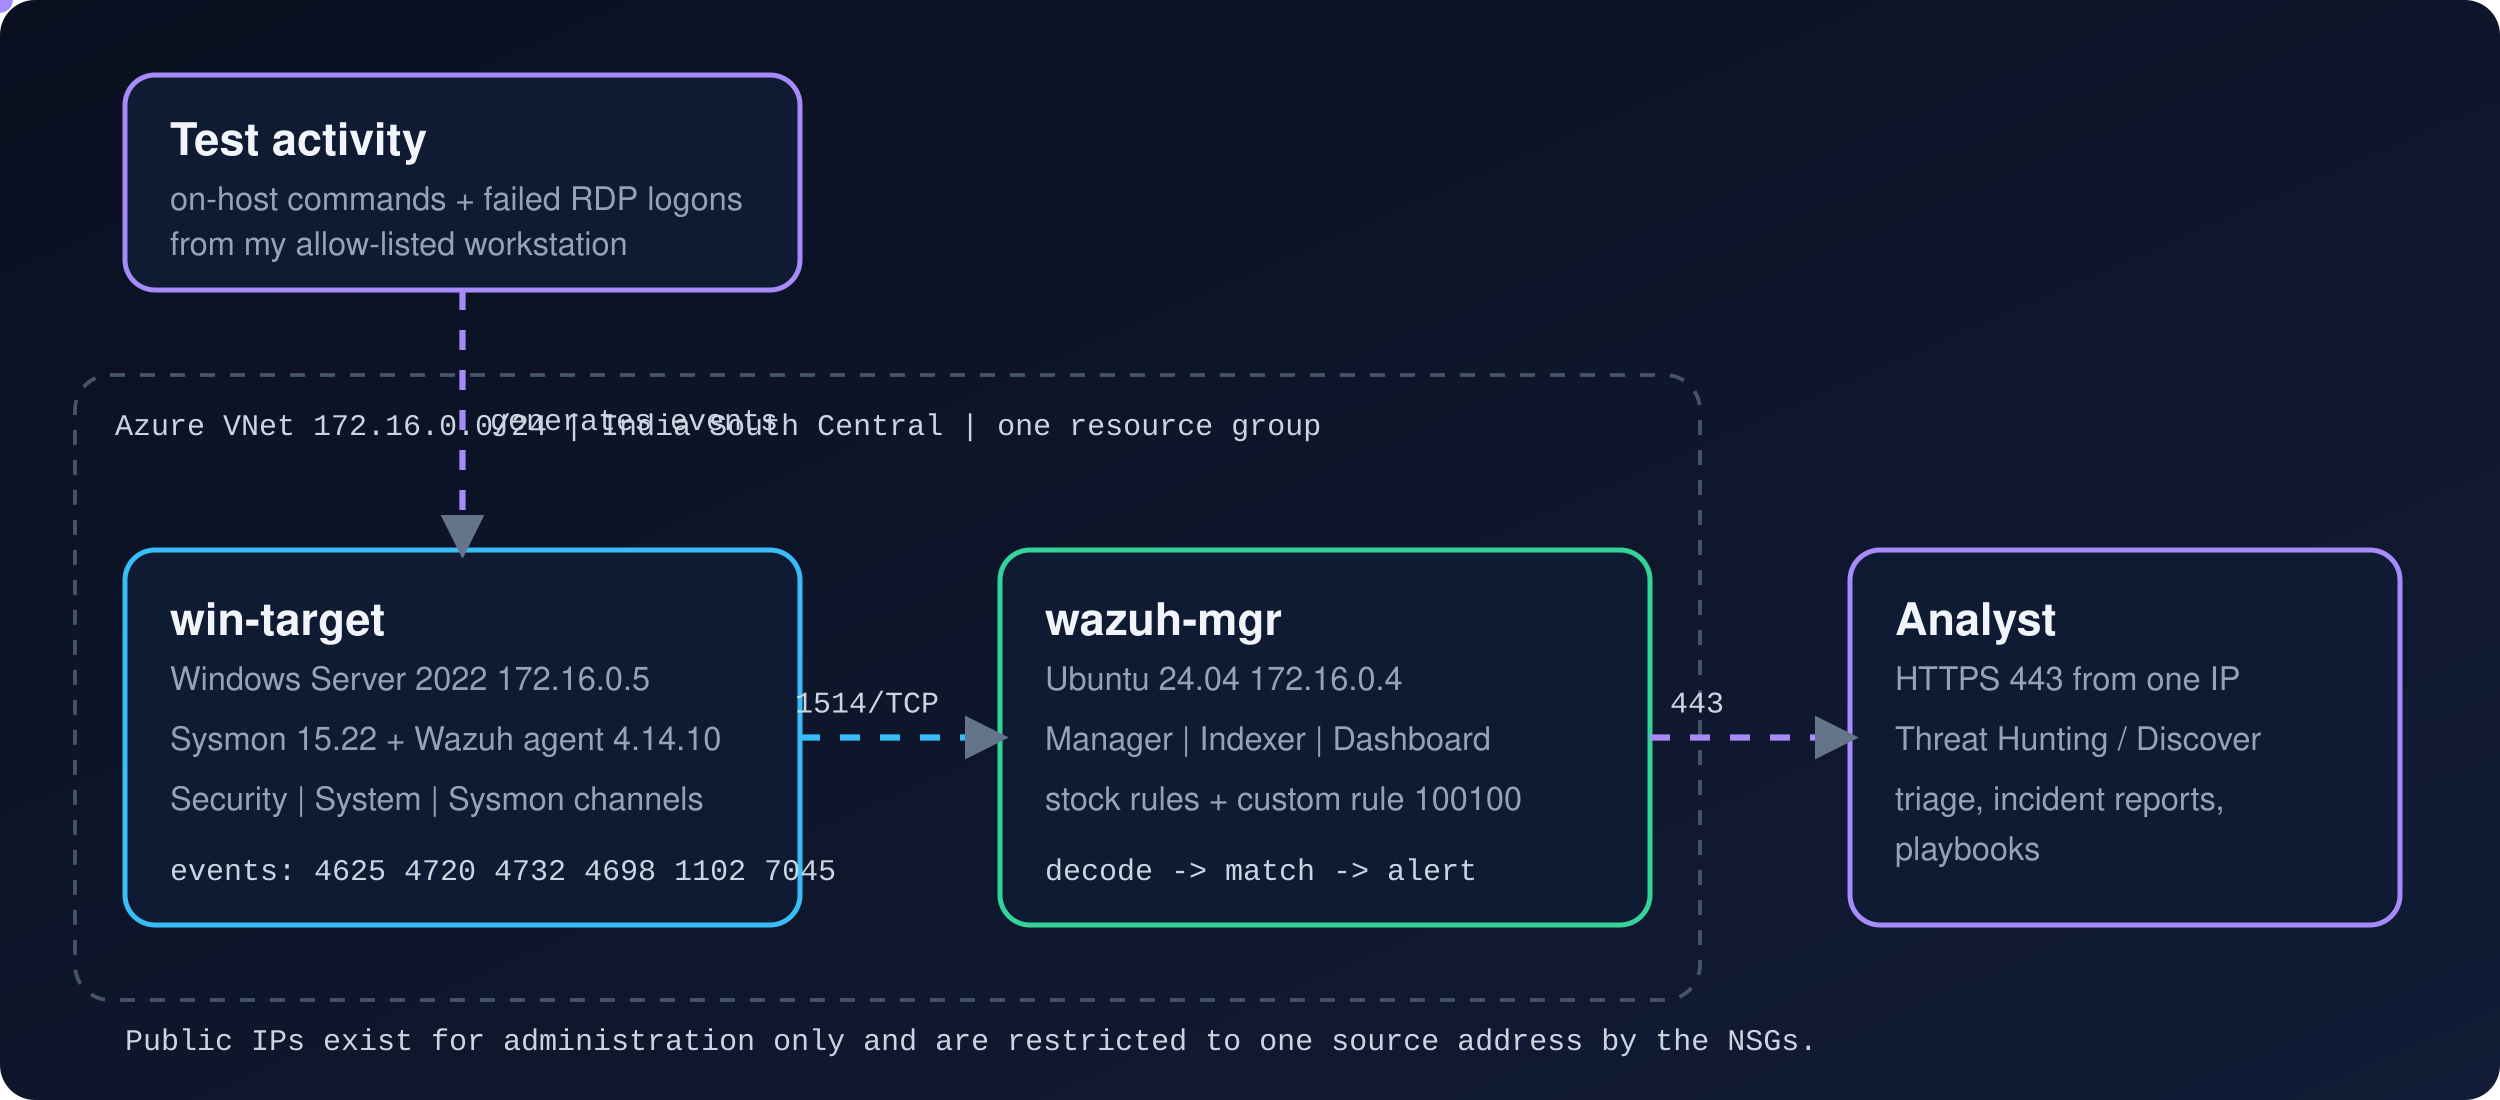
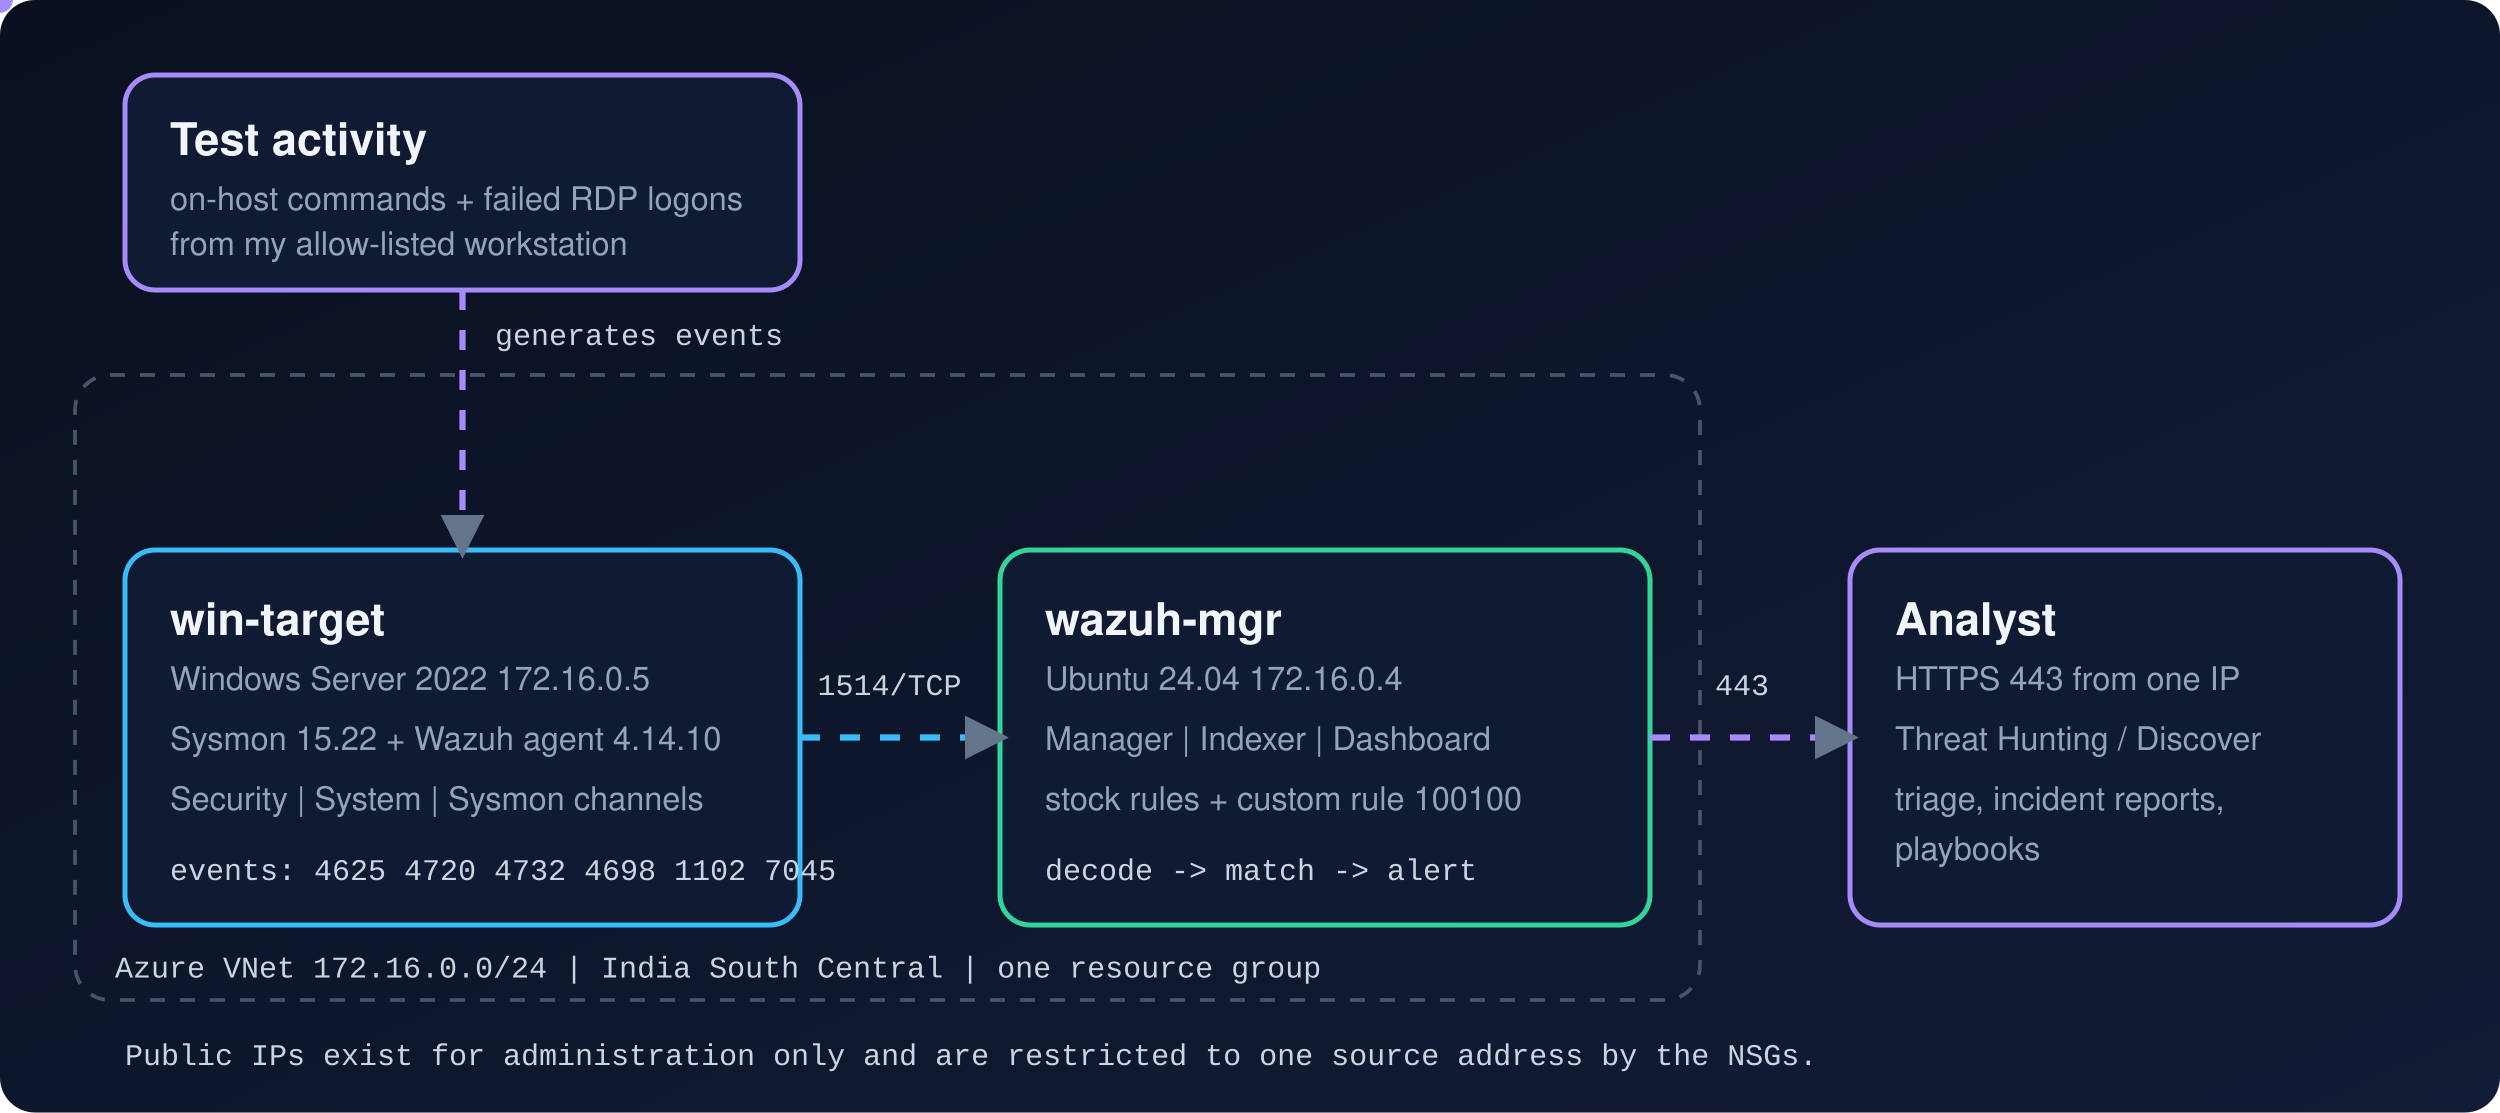
- <svg xmlns="http://www.w3.org/2000/svg" width="1000" height="440" viewBox="0 0 1000 440" role="img" aria-label="Animated data flow: Windows endpoint to Wazuh manager to analyst dashboard inside an Azure VNet">
+ <svg xmlns="http://www.w3.org/2000/svg" width="1000" height="445" viewBox="0 0 1000 445" role="img" aria-label="Animated data flow: Windows endpoint to Wazuh manager to analyst dashboard inside an Azure VNet">
  <defs>
    <linearGradient id="bg" x1="0" y1="0" x2="1" y2="1">
      <stop offset="0" stop-color="#0a1020" />
      <stop offset="1" stop-color="#121c36" />
    </linearGradient>
    <marker id="arrow" viewBox="0 0 10 10" refX="8" refY="5" markerWidth="7" markerHeight="7" orient="auto-start-reverse">
      <path d="M 0 0 L 10 5 L 0 10 z" fill="#64748b" />
    </marker>
    <style>
      .box { fill: #0f1a33; stroke: #38bdf8; stroke-width: 2; }
      .box2 { fill: #0f1a33; stroke: #34d399; stroke-width: 2; }
      .box3 { fill: #0f1a33; stroke: #a78bfa; stroke-width: 2; }
      .t1 { font-family: 'Segoe UI', Helvetica, Arial, sans-serif; font-size: 18px; font-weight: 700; fill: #f1f5f9; }
      .t2 { font-family: 'Segoe UI', Helvetica, Arial, sans-serif; font-size: 13px; fill: #94a3b8; }
      .lbl { font-family: Consolas, 'Courier New', monospace; font-size: 12px; fill: #cbd5e1; }
      .flow { stroke: #38bdf8; stroke-width: 2.5; fill: none; stroke-dasharray: 8 8; animation: dash 1.2s linear infinite; }
      .flow2 { stroke: #a78bfa; stroke-width: 2.5; fill: none; stroke-dasharray: 8 8; animation: dash 1.6s linear infinite; }
      @keyframes dash { to { stroke-dashoffset: -32; } }
      .vnet { fill: none; stroke: #475569; stroke-width: 1.5; stroke-dasharray: 6 6; }
    </style>
  </defs>
-   <rect width="1000" height="440" rx="14" fill="url(#bg)" />
+   <rect width="1000" height="445" rx="14" fill="url(#bg)" />
  <rect class="vnet" x="30" y="150" width="650" height="250" rx="14" />
-   <text class="lbl" x="46" y="174">Azure VNet 172.16.0.0/24  |  India South Central  |  one resource group</text>
+   <text class="lbl" x="46" y="391">Azure VNet 172.16.0.0/24  |  India South Central  |  one resource group</text>
  <rect class="box3" x="50" y="30" width="270" height="86" rx="12" />
  <text class="t1" x="68" y="62">Test activity</text>
  <text class="t2" x="68" y="84">on-host commands + failed RDP logons</text>
  <text class="t2" x="68" y="102">from my allow-listed workstation</text>
  <rect class="box" x="50" y="220" width="270" height="150" rx="12" />
  <text class="t1" x="68" y="254">win-target</text>
  <text class="t2" x="68" y="276">Windows Server 2022   172.16.0.5</text>
  <text class="t2" x="68" y="300">Sysmon 15.22  +  Wazuh agent 4.14.10</text>
  <text class="t2" x="68" y="324">Security | System | Sysmon channels</text>
  <text class="lbl" x="68" y="352">events: 4625 4720 4732 4698 1102 7045</text>
  <rect class="box2" x="400" y="220" width="260" height="150" rx="12" />
  <text class="t1" x="418" y="254">wazuh-mgr</text>
  <text class="t2" x="418" y="276">Ubuntu 24.04   172.16.0.4</text>
  <text class="t2" x="418" y="300">Manager | Indexer | Dashboard</text>
  <text class="t2" x="418" y="324">stock rules + custom rule 100100</text>
  <text class="lbl" x="418" y="352">decode -&gt; match -&gt; alert</text>
  <rect class="box3" x="740" y="220" width="220" height="150" rx="12" />
  <text class="t1" x="758" y="254">Analyst</text>
  <text class="t2" x="758" y="276">HTTPS 443 from one IP</text>
  <text class="t2" x="758" y="300">Threat Hunting / Discover</text>
  <text class="t2" x="758" y="324">triage, incident reports,</text>
  <text class="t2" x="758" y="344">playbooks</text>
  <path class="flow2" d="M 185 116 L 185 220" marker-end="url(#arrow)" />
-   <text class="lbl" x="196" y="172">generates events</text>
+   <text class="lbl" x="198" y="138">generates events</text>
  <path class="flow" d="M 320 295 L 400 295" marker-end="url(#arrow)" />
-   <text class="lbl" x="318" y="285">1514/TCP</text>
+   <text class="lbl" x="327" y="278">1514/TCP</text>
  <path class="flow2" d="M 660 295 L 740 295" marker-end="url(#arrow)" />
-   <text class="lbl" x="668" y="285">443</text>
+   <text class="lbl" x="686" y="278">443</text>
  <circle r="5" fill="#38bdf8">
    <animateMotion dur="2.4s" repeatCount="indefinite" path="M 320 295 L 400 295" />
  </circle>
  <circle r="5" fill="#38bdf8">
    <animateMotion dur="2.4s" begin="0.8s" repeatCount="indefinite" path="M 320 295 L 400 295" />
  </circle>
  <circle r="5" fill="#a78bfa">
    <animateMotion dur="2.4s" repeatCount="indefinite" path="M 660 295 L 740 295" />
  </circle>
  <circle r="5" fill="#a78bfa">
    <animateMotion dur="2s" repeatCount="indefinite" path="M 185 116 L 185 220" />
  </circle>
  <g font-family="Consolas, 'Courier New', monospace" font-size="13" font-weight="600">
-     <rect x="410" y="170" width="150" height="24" rx="12" fill="#7f1d1d" opacity="0">
+     <rect x="410" y="176" width="150" height="24" rx="12" fill="#7f1d1d" opacity="0">
      <animate attributeName="opacity" values="0;1;1;0" keyTimes="0;0.1;0.85;1" dur="6s" begin="0s" repeatCount="indefinite" />
    </rect>
-     <text x="424" y="187" fill="#fecaca" opacity="0">60204  brute force
+     <text x="424" y="193" fill="#fecaca" opacity="0">60204  brute force
      <animate attributeName="opacity" values="0;1;1;0" keyTimes="0;0.1;0.85;1" dur="6s" begin="0s" repeatCount="indefinite" />
    </text>
-     <rect x="410" y="170" width="150" height="24" rx="12" fill="#7f1d1d" opacity="0">
+     <rect x="410" y="176" width="150" height="24" rx="12" fill="#7f1d1d" opacity="0">
      <animate attributeName="opacity" values="0;1;1;0" keyTimes="0;0.1;0.85;1" dur="6s" begin="2s" repeatCount="indefinite" />
    </rect>
-     <text x="424" y="187" fill="#fecaca" opacity="0">92057  encoded PS
+     <text x="424" y="193" fill="#fecaca" opacity="0">92057  encoded PS
      <animate attributeName="opacity" values="0;1;1;0" keyTimes="0;0.1;0.85;1" dur="6s" begin="2s" repeatCount="indefinite" />
    </text>
-     <rect x="410" y="170" width="150" height="24" rx="12" fill="#064e3b" opacity="0">
+     <rect x="410" y="176" width="150" height="24" rx="12" fill="#064e3b" opacity="0">
      <animate attributeName="opacity" values="0;1;1;0" keyTimes="0;0.1;0.85;1" dur="6s" begin="4s" repeatCount="indefinite" />
    </rect>
-     <text x="424" y="187" fill="#a7f3d0" opacity="0">100100  custom rule
+     <text x="424" y="193" fill="#a7f3d0" opacity="0">100100  custom rule
      <animate attributeName="opacity" values="0;1;1;0" keyTimes="0;0.1;0.85;1" dur="6s" begin="4s" repeatCount="indefinite" />
    </text>
  </g>
-   <text class="lbl" x="50" y="420">Public IPs exist for administration only and are restricted to one source address by the NSGs.</text>
+   <text class="lbl" x="50" y="426">Public IPs exist for administration only and are restricted to one source address by the NSGs.</text>
</svg>
